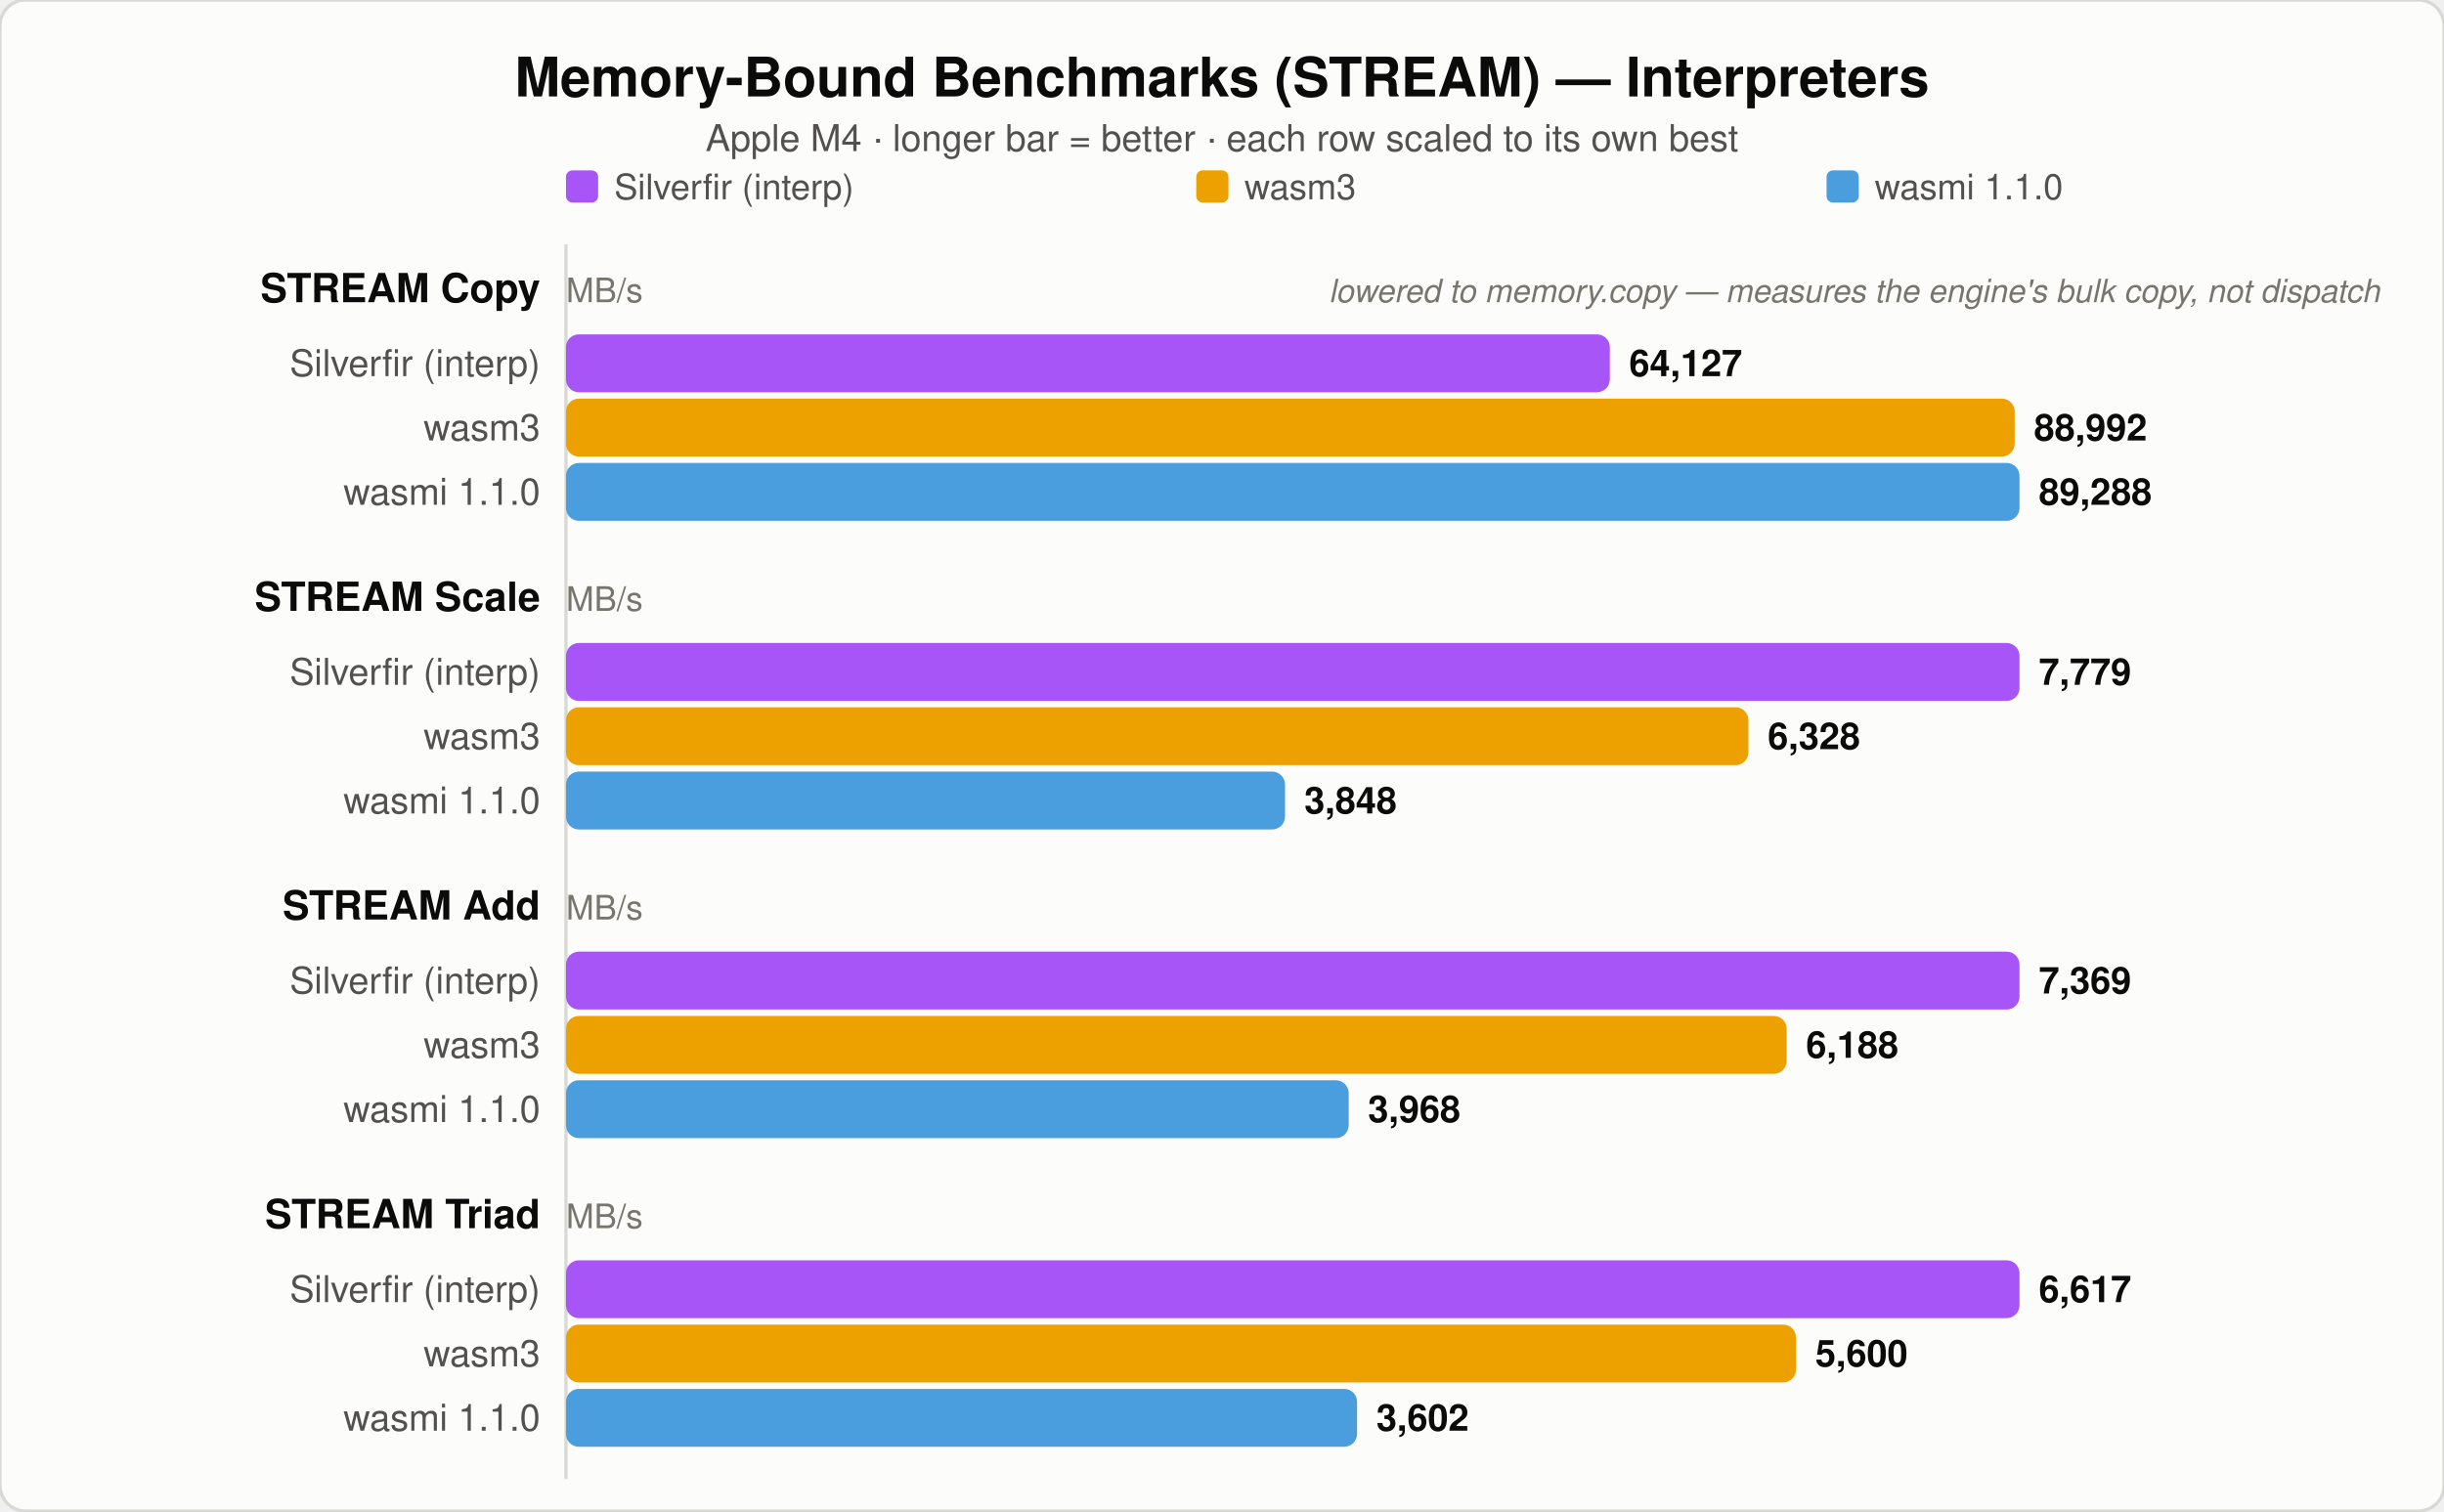
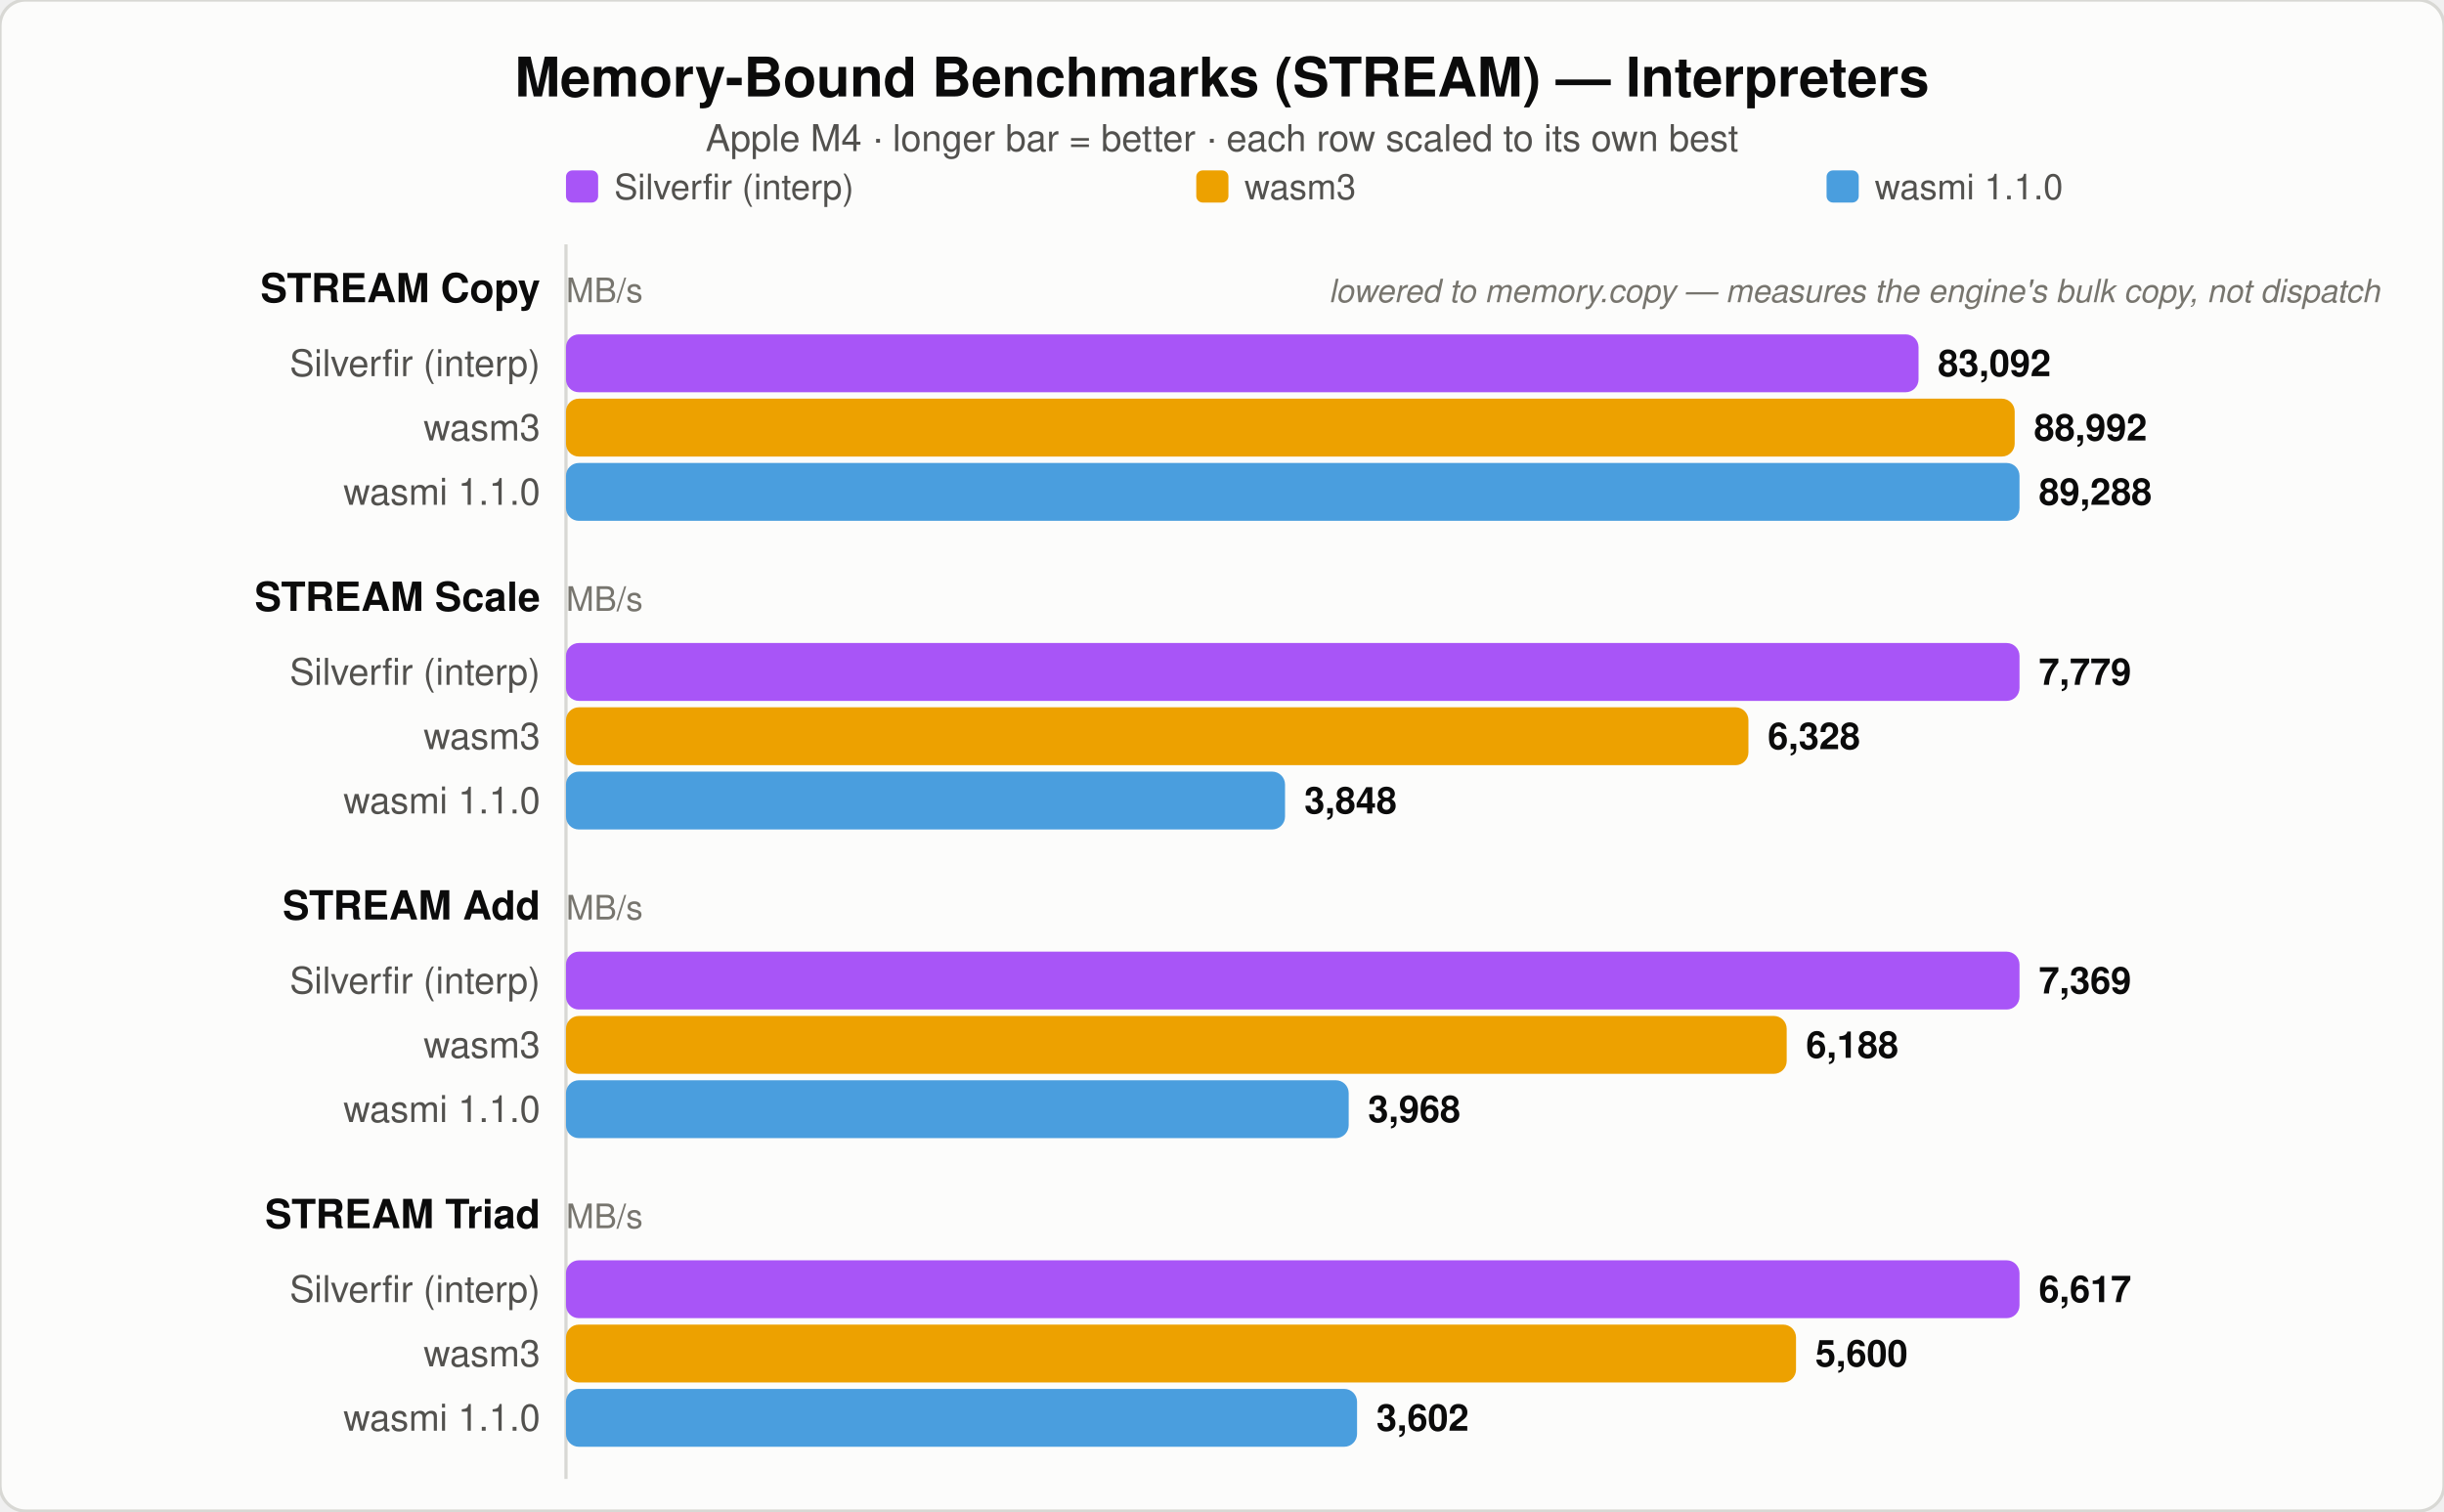
<svg xmlns="http://www.w3.org/2000/svg" role="img" viewBox="0 0 760 470" width="760" height="470">
  <style>
    text     { font-family: -apple-system, "Segoe UI", Helvetica, Arial, sans-serif; }
    .surface { fill: #fcfcfb; stroke: #d8d8d4; }
    .title   { fill: #0b0b0b; font-size: 17px; font-weight: 600; }
    .sub     { fill: #52514e; font-size: 11.5px; }
    .metric  { fill: #0b0b0b; font-size: 12.5px; font-weight: 600; }
    .unit    { fill: #77756e; font-size: 10.5px; }
    .note    { fill: #77756e; font-size: 10px; font-style: italic; }
    .name    { fill: #52514e; font-size: 11.5px; }
    .legend  { fill: #52514e; font-size: 11px; }
    .val     { fill: #0b0b0b; font-size: 11.5px; font-weight: 600; }
    .rule    { stroke: #e4e4e0; stroke-width: 1; stroke-dasharray: 2 3; }
    .axis    { stroke: #d8d8d4; stroke-width: 1; }
    .s-sf { fill: #7c3aed; }
    .s-cl { fill: #eb6834; }
    .s-v8 { fill: #1baf7a; }
    .s-si { fill: #a855f7; }
    .s-w3 { fill: #eda100; }
    .s-wi { fill: #4a9ede; }
    @media (prefers-color-scheme: dark) {
      .surface { fill: #1a1a19; stroke: #3a3a37; }
      .title, .metric { fill: #ffffff; }
      .sub, .name, .legend { fill: #c3c2b7; }
      .val     { fill: #ffffff; }
      .unit, .note { fill: #96958c; }
      .rule    { stroke: #3a3a37; }
      .axis    { stroke: #3a3a37; }
      .s-sf { fill: #8b5cf6; }
      .s-cl { fill: #d95926; }
      .s-v8 { fill: #199e70; }
      .s-si { fill: #9085e9; }
      .s-w3 { fill: #c98500; }
      .s-wi { fill: #3987e5; }
    }
  </style>
  <rect class="surface" width="760" height="470" rx="8" ry="8" stroke-width="1" />
  <text class="title" x="380" y="30" text-anchor="middle">Memory-Bound Benchmarks (STREAM) — Interpreters</text>
  <text class="sub" x="380" y="47" text-anchor="middle">Apple M4 · longer bar = better · each row scaled to its own best</text>
  <rect class="s-si" x="176" y="53" width="10" height="10" rx="2" />
  <text class="legend" x="191" y="62">Silverfir (interp)</text>
  <rect class="s-w3" x="372" y="53" width="10" height="10" rx="2" />
  <text class="legend" x="387" y="62">wasm3</text>
  <rect class="s-wi" x="568" y="53" width="10" height="10" rx="2" />
  <text class="legend" x="583" y="62">wasmi 1.1.0</text>
  <line class="axis" x1="176" y1="76" x2="176" y2="460" />
  <text class="metric" x="168" y="94" text-anchor="end">STREAM Copy</text>
  <text class="unit" x="176" y="94">MB/s</text>
  <text class="note" x="740" y="94" text-anchor="end">lowered to memory.copy — measures the engine's bulk copy, not dispatch</text>
  <text class="name" x="168" y="117" text-anchor="end">Silverfir (interp)</text>
-   <rect class="s-si" x="176" y="104" width="324.6" height="18" rx="4" />
-   <text class="val" x="506.6" y="117">64,127</text>
+   <rect class="s-si" x="176" y="104" width="420.6" height="18" rx="4" />
+   <text class="val" x="602.6" y="117">83,092</text>
  <text class="name" x="168" y="137" text-anchor="end">wasm3</text>
  <rect class="s-w3" x="176" y="124" width="450.5" height="18" rx="4" />
  <text class="val" x="632.5" y="137">88,992</text>
  <text class="name" x="168" y="157" text-anchor="end">wasmi 1.1.0</text>
  <rect class="s-wi" x="176" y="144" width="452.0" height="18" rx="4" />
  <text class="val" x="634.0" y="157">89,288</text>
  <text class="metric" x="168" y="190" text-anchor="end">STREAM Scale</text>
  <text class="unit" x="176" y="190">MB/s</text>
  <text class="name" x="168" y="213" text-anchor="end">Silverfir (interp)</text>
  <rect class="s-si" x="176" y="200" width="452.0" height="18" rx="4" />
  <text class="val" x="634.0" y="213">7,779</text>
  <text class="name" x="168" y="233" text-anchor="end">wasm3</text>
  <rect class="s-w3" x="176" y="220" width="367.7" height="18" rx="4" />
  <text class="val" x="549.7" y="233">6,328</text>
  <text class="name" x="168" y="253" text-anchor="end">wasmi 1.1.0</text>
  <rect class="s-wi" x="176" y="240" width="223.6" height="18" rx="4" />
  <text class="val" x="405.6" y="253">3,848</text>
  <text class="metric" x="168" y="286" text-anchor="end">STREAM Add</text>
  <text class="unit" x="176" y="286">MB/s</text>
  <text class="name" x="168" y="309" text-anchor="end">Silverfir (interp)</text>
  <rect class="s-si" x="176" y="296" width="452.0" height="18" rx="4" />
  <text class="val" x="634.0" y="309">7,369</text>
  <text class="name" x="168" y="329" text-anchor="end">wasm3</text>
  <rect class="s-w3" x="176" y="316" width="379.6" height="18" rx="4" />
  <text class="val" x="561.6" y="329">6,188</text>
  <text class="name" x="168" y="349" text-anchor="end">wasmi 1.1.0</text>
  <rect class="s-wi" x="176" y="336" width="243.4" height="18" rx="4" />
  <text class="val" x="425.4" y="349">3,968</text>
  <text class="metric" x="168" y="382" text-anchor="end">STREAM Triad</text>
  <text class="unit" x="176" y="382">MB/s</text>
  <text class="name" x="168" y="405" text-anchor="end">Silverfir (interp)</text>
  <rect class="s-si" x="176" y="392" width="452.0" height="18" rx="4" />
  <text class="val" x="634.0" y="405">6,617</text>
  <text class="name" x="168" y="425" text-anchor="end">wasm3</text>
  <rect class="s-w3" x="176" y="412" width="382.5" height="18" rx="4" />
  <text class="val" x="564.5" y="425">5,600</text>
  <text class="name" x="168" y="445" text-anchor="end">wasmi 1.1.0</text>
  <rect class="s-wi" x="176" y="432" width="246.0" height="18" rx="4" />
  <text class="val" x="428.0" y="445">3,602</text>
</svg>
